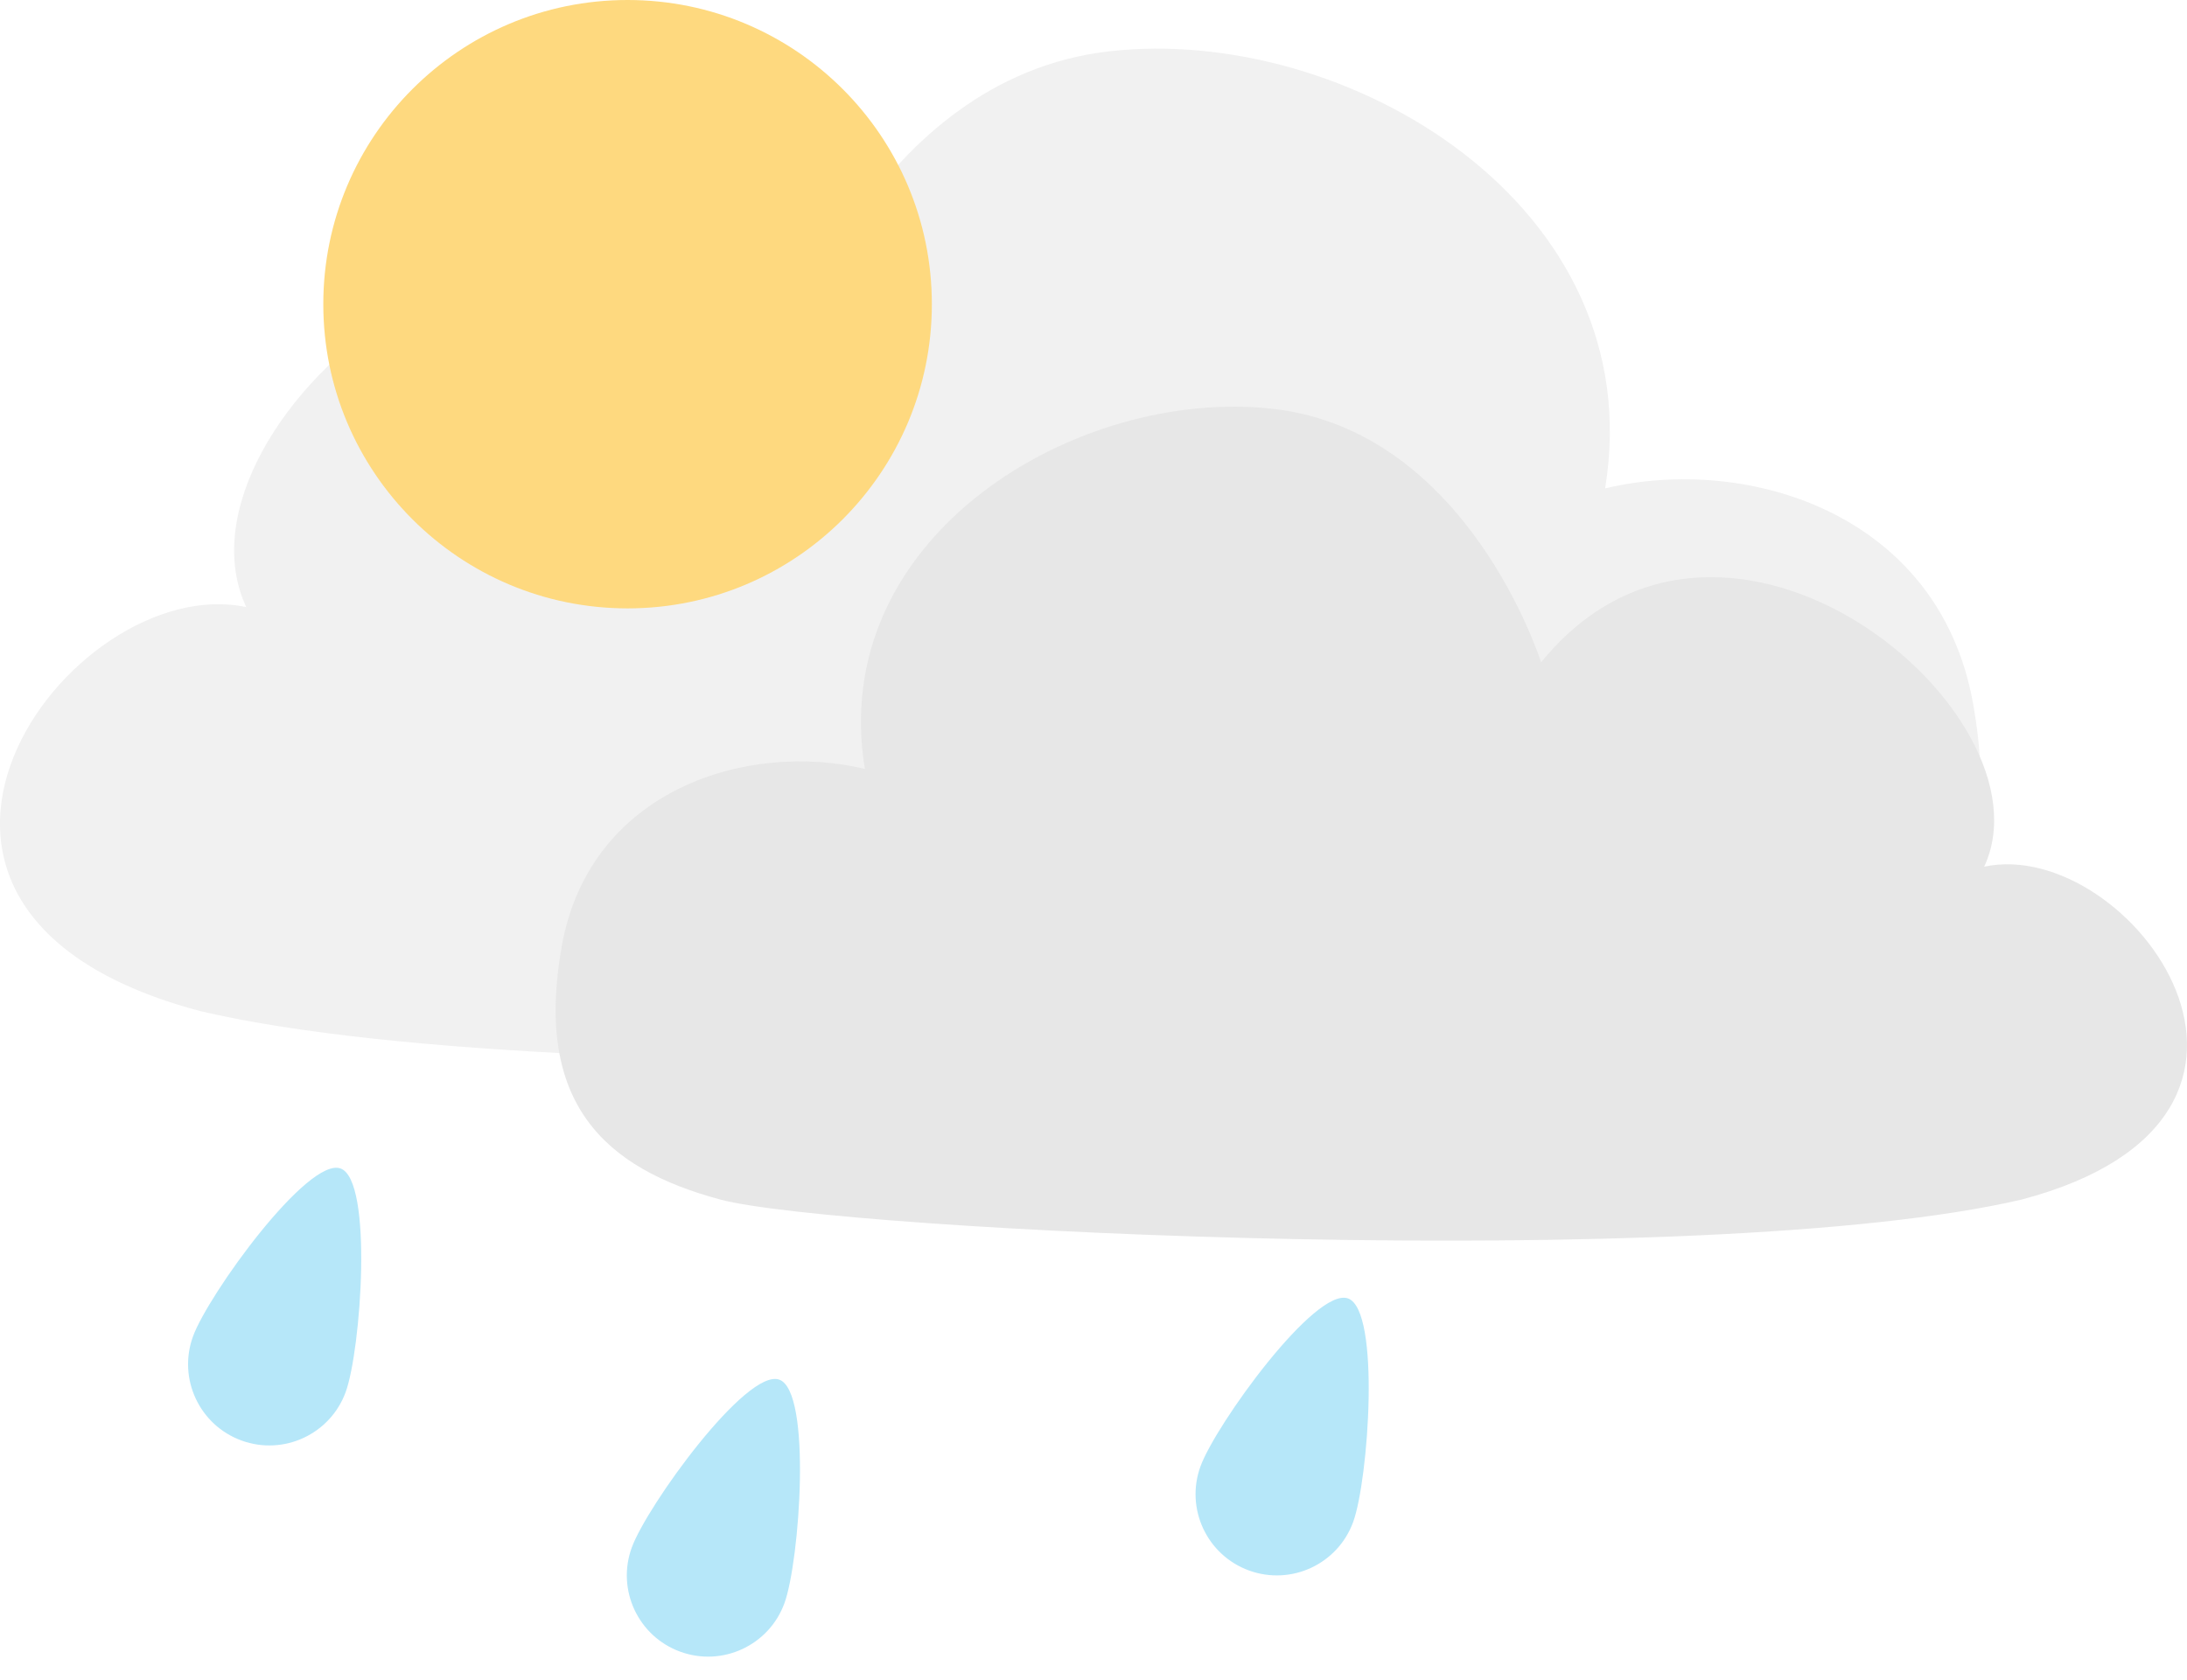
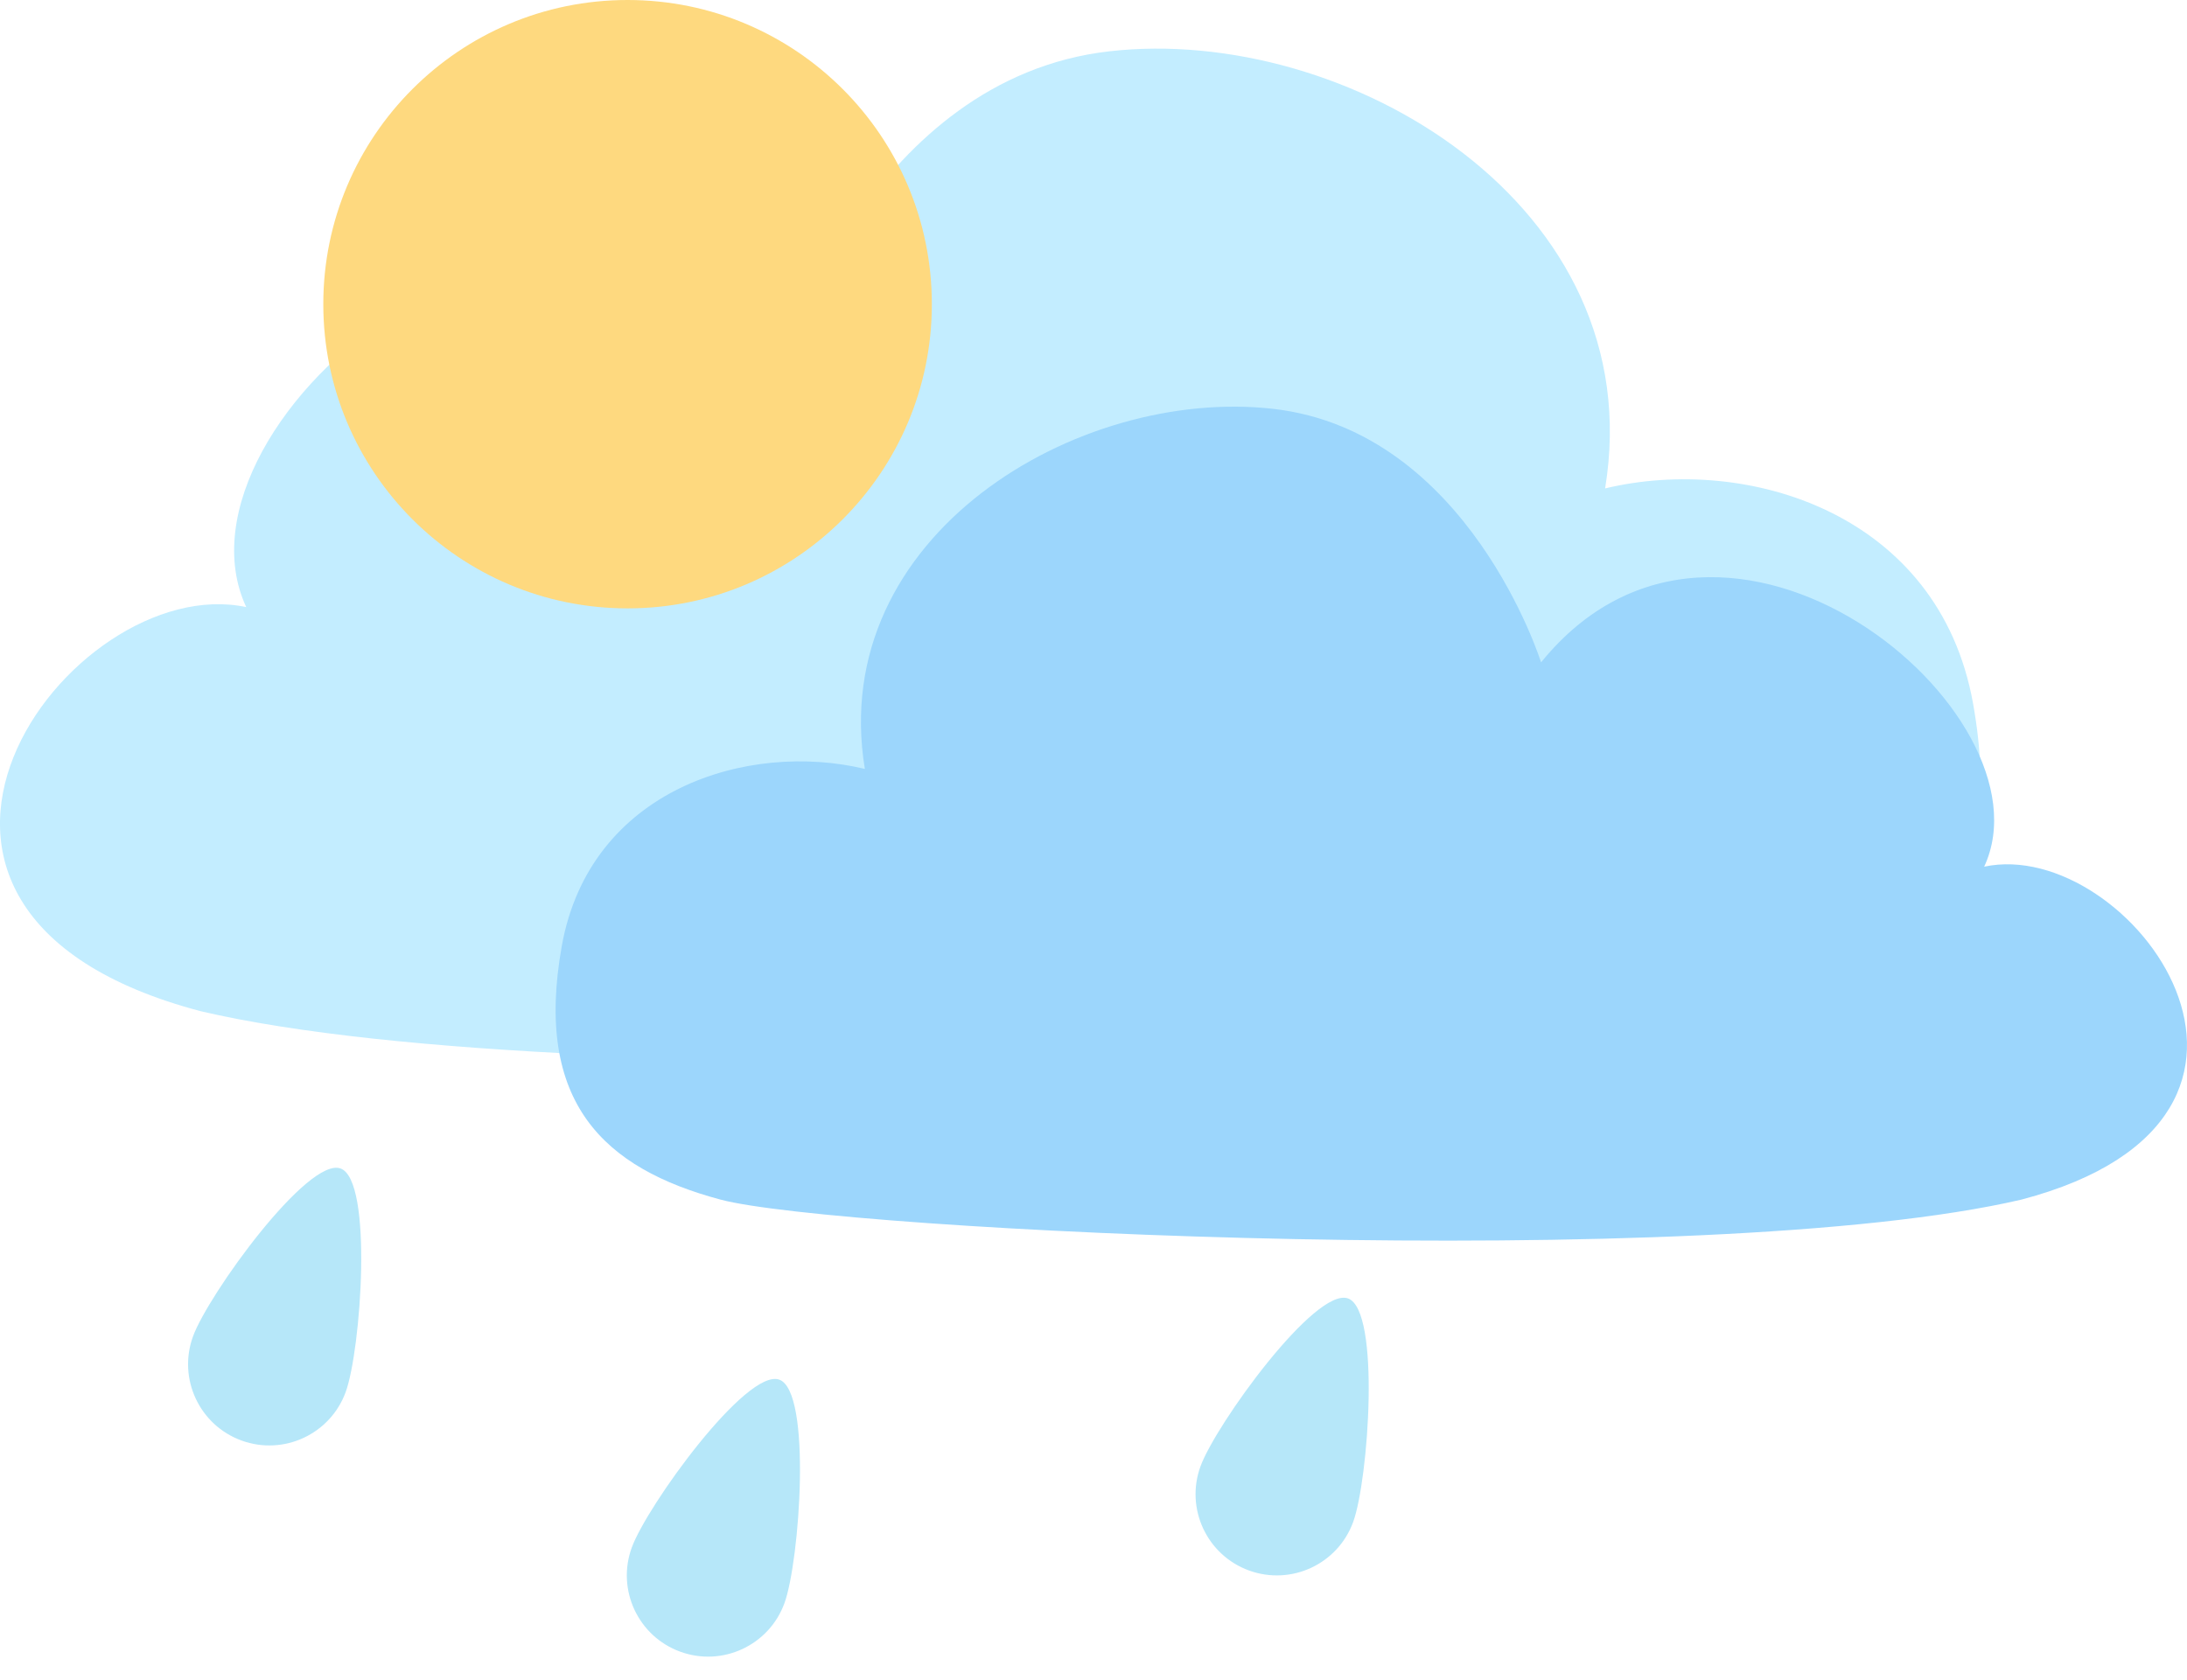
<svg xmlns="http://www.w3.org/2000/svg" width="115" height="88.34" viewBox="0 0 115 88.34">
  <g id="_19" data-name="19" transform="translate(-175.327 -147.142)">
-     <path id="路径_9" data-name="路径 9" d="M2205.886,211.775c20.3,4.744,75.647,1.987,83.065,0s11.919-6.167,10.126-16.188-11.89-13.1-19.348-11.312c2.448-14.9-13.605-24.417-26.075-22.991s-17.094,16.188-17.094,16.188c-11.679-14.4-32.861,3.229-28.285,13.046C2198.991,188.535,2185.718,206.46,2205.886,211.775Z" transform="translate(-2020 -11.443)" fill="#f1f1f1" />
-     <path id="路径_10" data-name="路径 10" d="M2272.412,202.848c-16.721,3.908-62.311,1.637-68.42,0s-9.817-5.08-8.341-13.334,9.794-10.794,15.937-9.318c-2.016-12.271,11.207-20.112,21.478-18.938s14.08,13.334,14.08,13.334c9.62-11.858,27.067,2.66,23.3,10.746C2278.092,183.705,2289.024,198.47,2272.412,202.848Z" transform="translate(-1990.784 7.39)" fill="#e7e7e7" />
+     <path id="路径_9" data-name="路径 9" d="M2205.886,211.775c20.3,4.744,75.647,1.987,83.065,0s11.919-6.167,10.126-16.188-11.89-13.1-19.348-11.312c2.448-14.9-13.605-24.417-26.075-22.991s-17.094,16.188-17.094,16.188c-11.679-14.4-32.861,3.229-28.285,13.046C2198.991,188.535,2185.718,206.46,2205.886,211.775Z" transform="translate(-2020 -11.443)" fill="#c3edff" />
+     <path id="路径_10" data-name="路径 10" d="M2272.412,202.848c-16.721,3.908-62.311,1.637-68.42,0s-9.817-5.08-8.341-13.334,9.794-10.794,15.937-9.318c-2.016-12.271,11.207-20.112,21.478-18.938s14.08,13.334,14.08,13.334c9.62-11.858,27.067,2.66,23.3,10.746C2278.092,183.705,2289.024,198.47,2272.412,202.848Z" transform="translate(-1990.784 7.39)" fill="#9cd6fc" />
    <g id="组_28" data-name="组 28" transform="translate(184.014 207.142)">
      <path id="路径_11" data-name="路径 11" d="M4.272,0C6.1,0,8.545,8.6,8.545,10.955a4.272,4.272,0,0,1-8.545,0C0,8.6,2.447,0,4.272,0Z" transform="translate(5.208 0) rotate(20)" fill="#b6e7f9" />
      <path id="路径_12" data-name="路径 12" d="M4.272,0C6.1,0,8.545,8.6,8.545,10.955a4.272,4.272,0,0,1-8.545,0C0,8.6,2.447,0,4.272,0Z" transform="translate(28.279 11.108) rotate(20)" fill="#b6e7f9" />
      <path id="路径_13" data-name="路径 13" d="M4.272,0C6.1,0,8.545,8.6,8.545,10.955a4.272,4.272,0,0,1-8.545,0C0,8.6,2.447,0,4.272,0Z" transform="translate(58.185 6.836) rotate(20)" fill="#b6e7f9" />
    </g>
    <circle id="椭圆_8" data-name="椭圆 8" cx="16" cy="16" r="16" transform="translate(192.327 147.142)" fill="#fed97f" />
  </g>
</svg>
